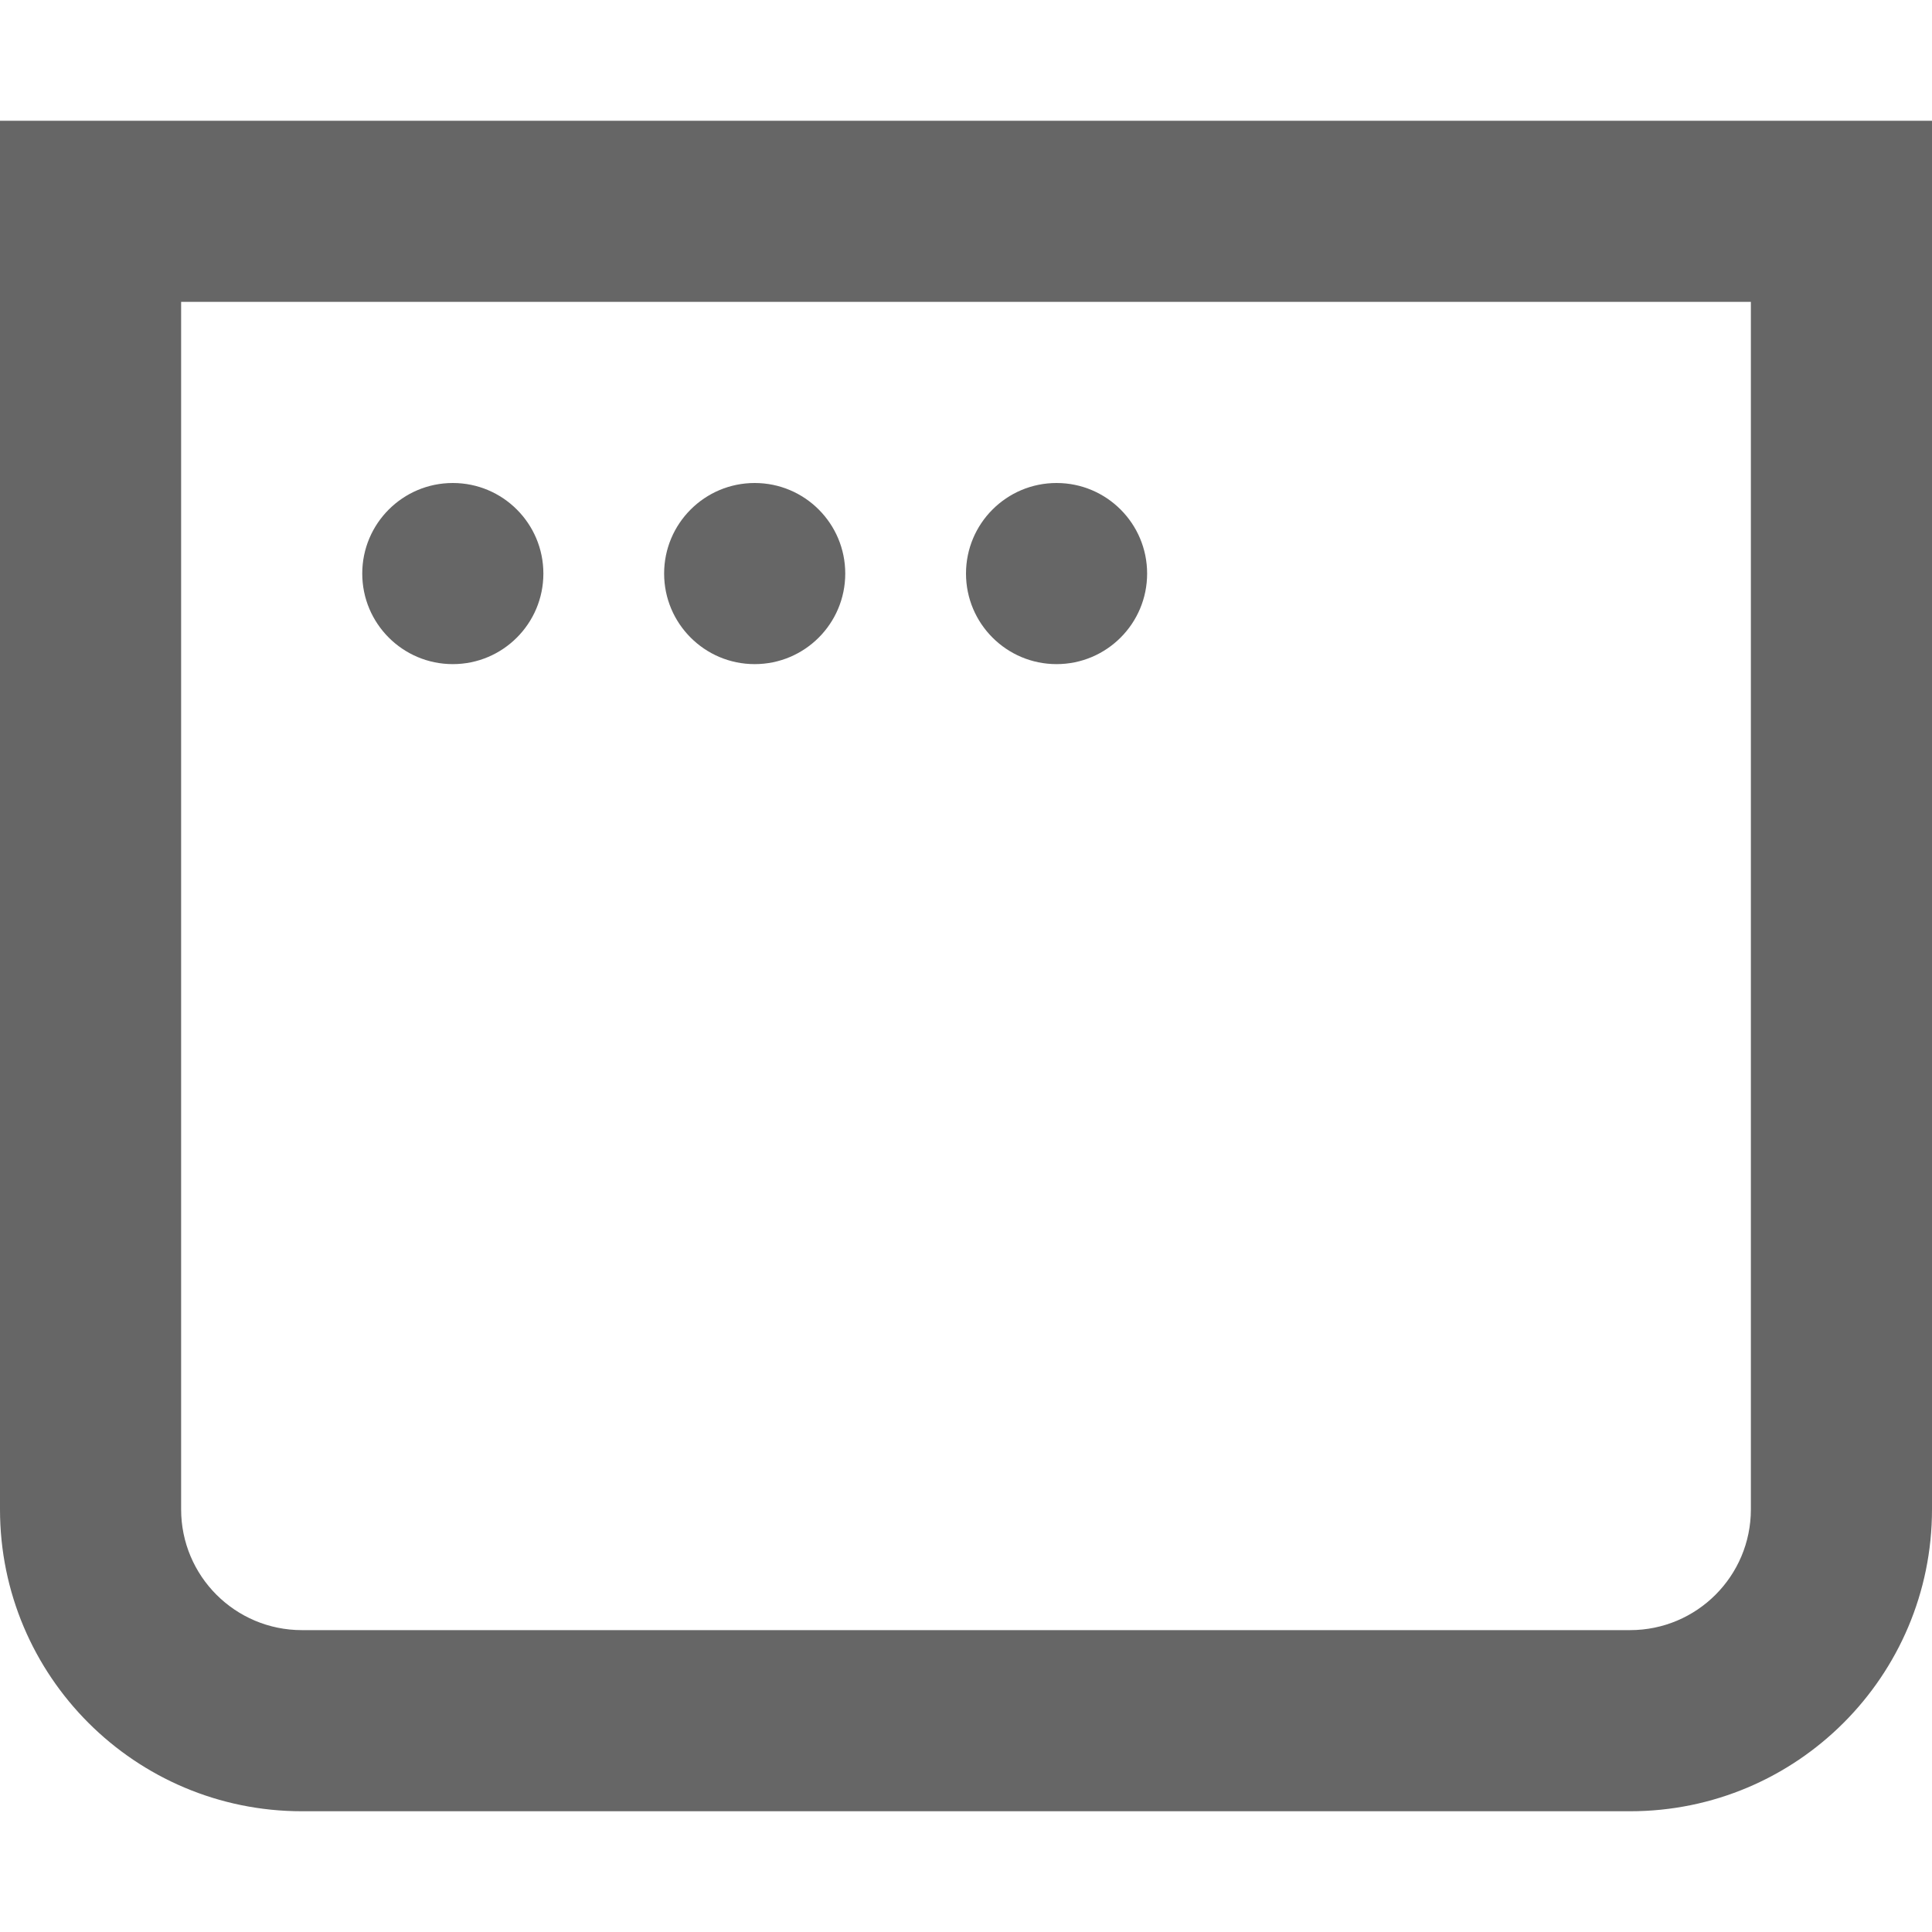
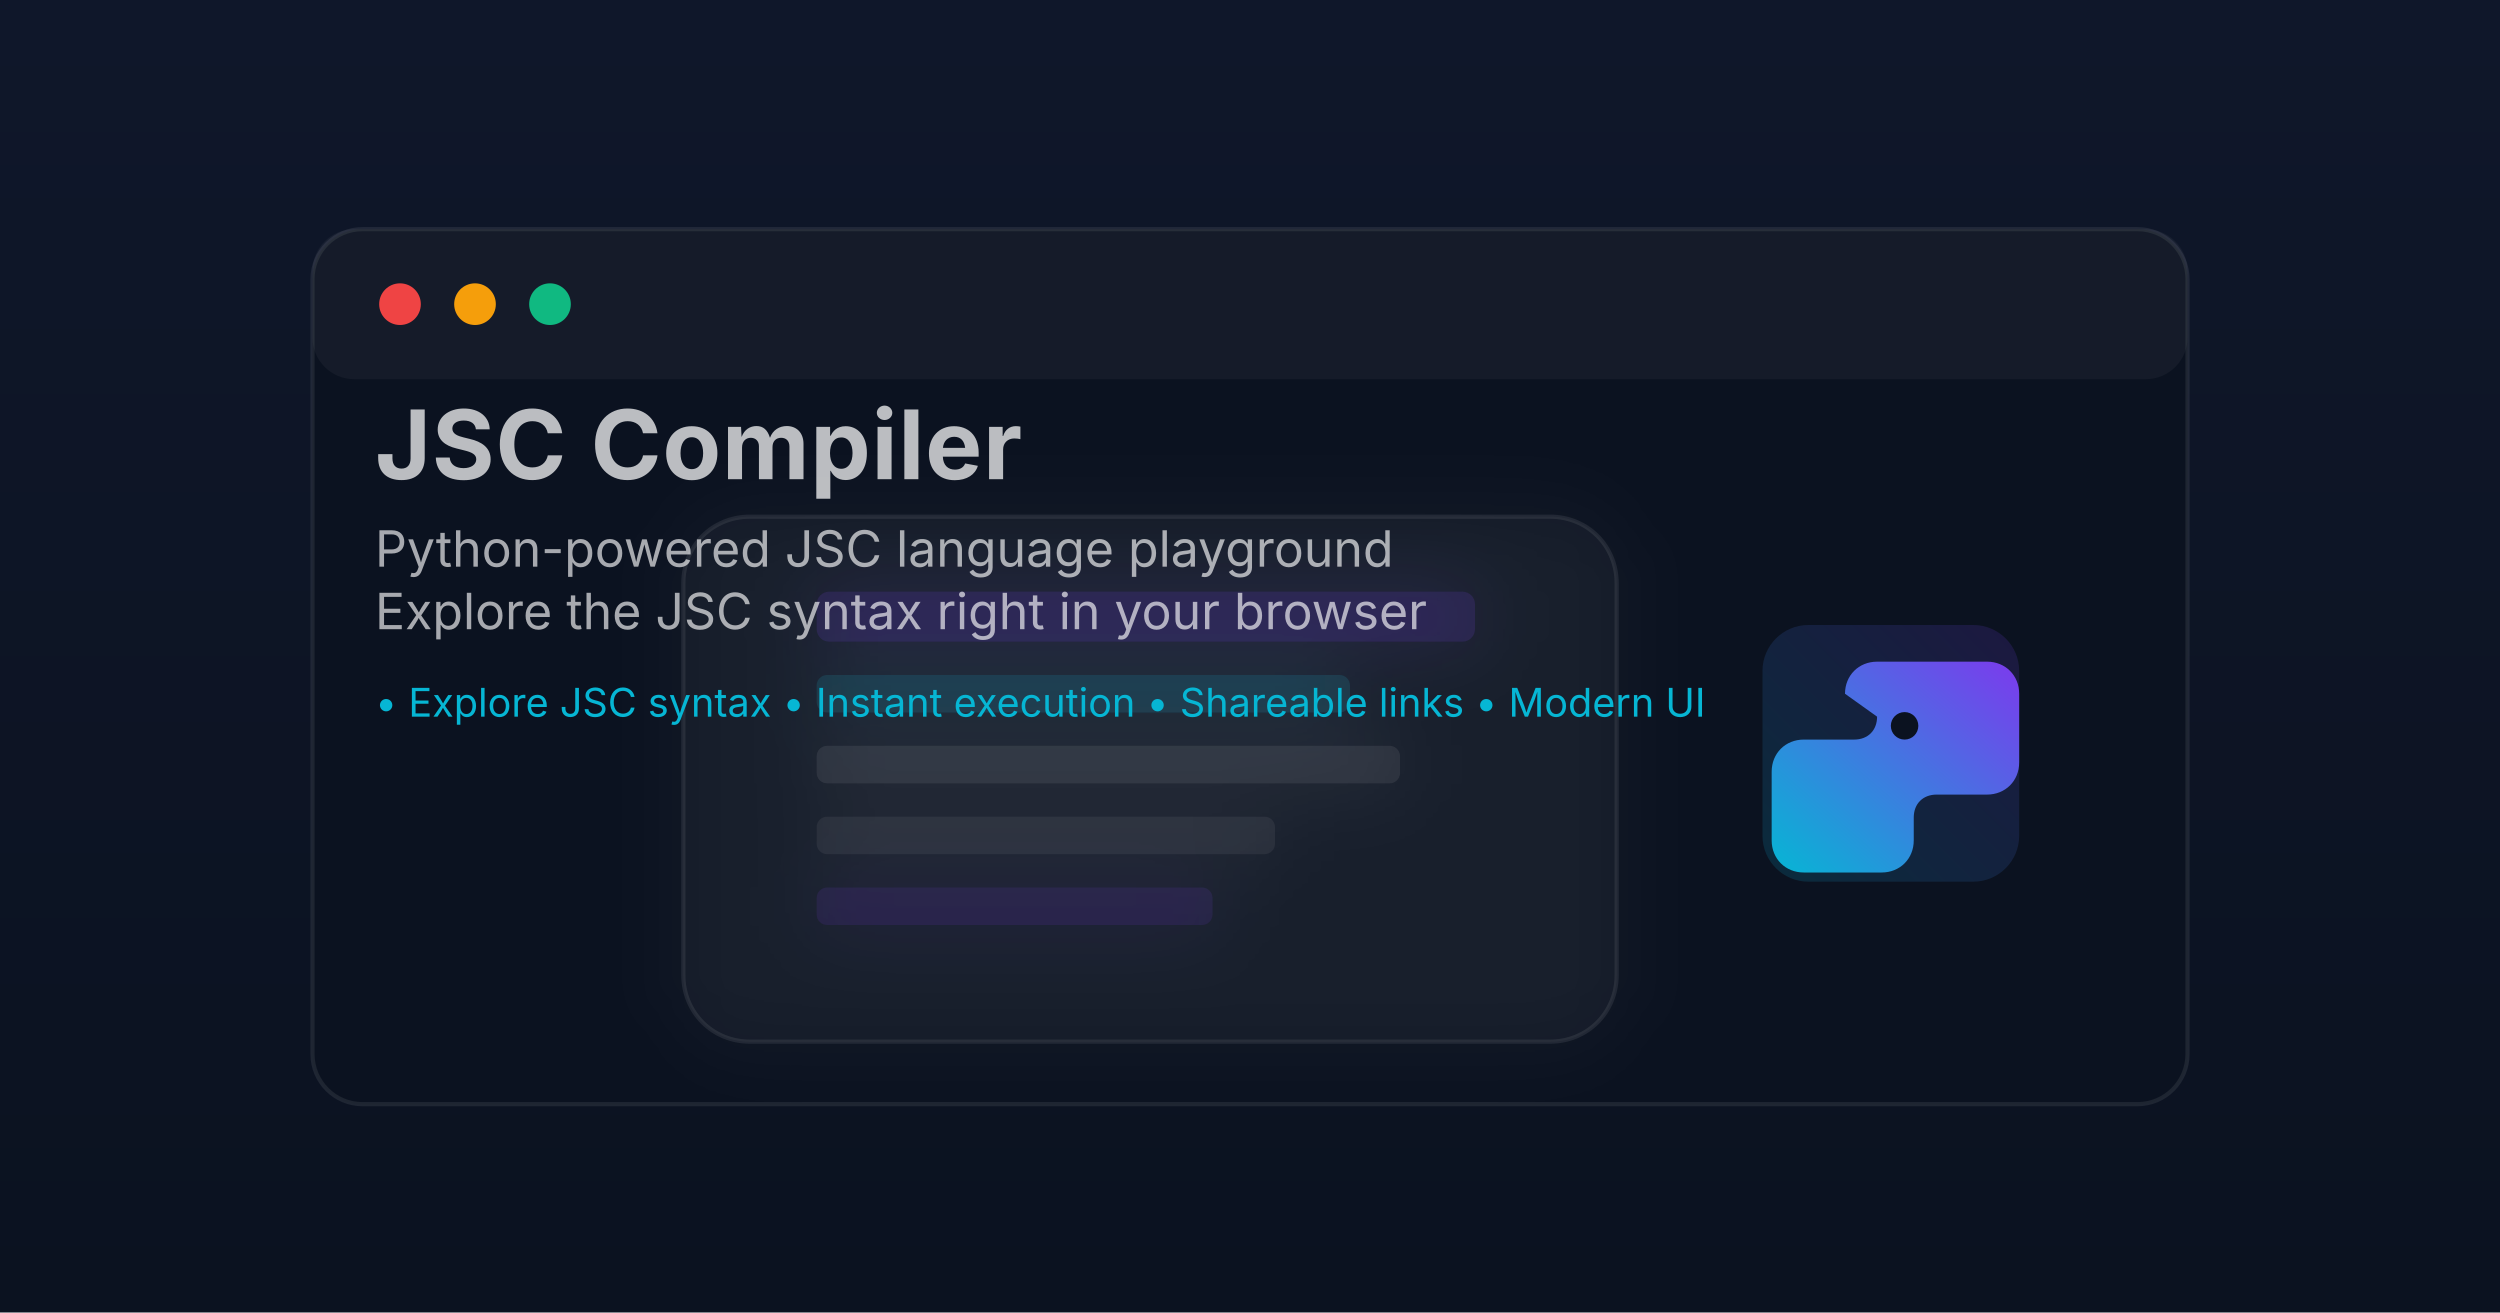
- <svg xmlns="http://www.w3.org/2000/svg" fill="none" viewBox="0 0 16 16">
-   <path fill-rule="evenodd" clip-rule="evenodd" d="M1.5 2.5h13v10a1 1 0 0 1-1 1h-11a1 1 0 0 1-1-1zM0 1h16v11.5a2.5 2.5 0 0 1-2.5 2.5h-11A2.5 2.5 0 0 1 0 12.5zm3.75 4.5a.75.75 0 1 0 0-1.5.75.75 0 0 0 0 1.5M7 4.75a.75.75 0 1 1-1.5 0 .75.75 0 0 1 1.5 0m1.75.75a.75.75 0 1 0 0-1.5.75.75 0 0 0 0 1.5" fill="#666" />
+ <svg xmlns="http://www.w3.org/2000/svg" viewBox="0 0 1200 630" role="img" aria-labelledby="title desc">
+   <defs>
+     <linearGradient id="bg" x1="0" x2="0" y1="0" y2="1">
+       <stop offset="0%" stop-color="#0f172a" />
+       <stop offset="100%" stop-color="#0b1220" />
+     </linearGradient>
+     <linearGradient id="accent" x1="0" x2="1" y1="1" y2="0">
+       <stop offset="0%" stop-color="#06b6d4" />
+       <stop offset="100%" stop-color="#7c3aed" />
+     </linearGradient>
+     <filter id="glow" x="-20%" y="-20%" width="140%" height="140%">
+       <feGaussianBlur stdDeviation="18" result="blur" />
+       <feMerge>
+         <feMergeNode in="blur" />
+         <feMergeNode in="SourceGraphic" />
+       </feMerge>
+     </filter>
+   </defs>
+   <rect width="1200" height="630" fill="url(#bg)" />
+   <rect x="150" y="110" width="900" height="420" rx="24" fill="#0b1220" stroke="rgba(255,255,255,0.08)" stroke-width="2" />
+   <rect x="150" y="110" width="900" height="72" rx="20" fill="rgba(255,255,255,0.04)" />
+   <circle cx="192" cy="146" r="10" fill="#ef4444" />
+   <circle cx="228" cy="146" r="10" fill="#f59e0b" />
+   <circle cx="264" cy="146" r="10" fill="#10b981" />
+   <g filter="url(#glow)">
+     <path d="M360 248h384c18 0 32 14 32 32v188c0 18-14 32-32 32H360c-18 0-32-14-32-32V280c0-18 14-32 32-32Z" fill="rgba(255,255,255,0.03)" stroke="rgba(255,255,255,0.08)" stroke-width="2" />
+     <rect x="392" y="284" width="316" height="24" rx="6" fill="rgba(124,58,237,0.15)" />
+     <rect x="392" y="324" width="256" height="18" rx="5" fill="rgba(6,182,212,0.15)" />
+     <rect x="392" y="358" width="280" height="18" rx="5" fill="rgba(255,255,255,0.08)" />
+     <rect x="392" y="392" width="220" height="18" rx="5" fill="rgba(255,255,255,0.06)" />
+     <rect x="392" y="426" width="190" height="18" rx="5" fill="rgba(124,58,237,0.12)" />
+   </g>
+   <g transform="translate(780 300) scale(1.1)">
+     <path d="M60 20c0-11 9-20 20-20h72c11 0 20 9 20 20v72c0 11-9 20-20 20H80c-11 0-20-9-20-20Z" fill="url(#accent)" opacity="0.16" />
+     <path d="M96 30c0-8 6-14 14-14h48c8 0 14 6 14 14v30c0 8-6 14-14 14h-22c-6 0-10 4-10 10v10c0 8-6 14-14 14H78c-8 0-14-6-14-14V64c0-8 6-14 14-14h22c6 0 10-4 10-10Z" fill="url(#accent)" />
+     <circle cx="122" cy="44" r="6" fill="#0b1220" />
+     <circle cx="106" cy="120" r="6" fill="#0b1220" />
+   </g>
+   <text x="180" y="230" fill="rgba(255,255,255,0.72)" font-family="Inter, system-ui, -apple-system, BlinkMacSystemFont" font-size="46" font-weight="700" letter-spacing="0.4">
+     JSC Compiler
+   </text>
+   <text x="180" y="272" fill="rgba(255,255,255,0.64)" font-family="Inter, system-ui, -apple-system, BlinkMacSystemFont" font-size="24">
+     <tspan x="180" dy="0">Python-powered JSC language playground</tspan>
+     <tspan x="180" dy="30">Explore the JSC syntax right in your browser</tspan>
+   </text>
+   <text x="180" y="344" fill="#06b6d4" font-family="Inter, system-ui, -apple-system, BlinkMacSystemFont" font-size="19">
+     • Explore JSC syntax • Instant execution • Shareable links • Modern UI
+   </text>
</svg>
